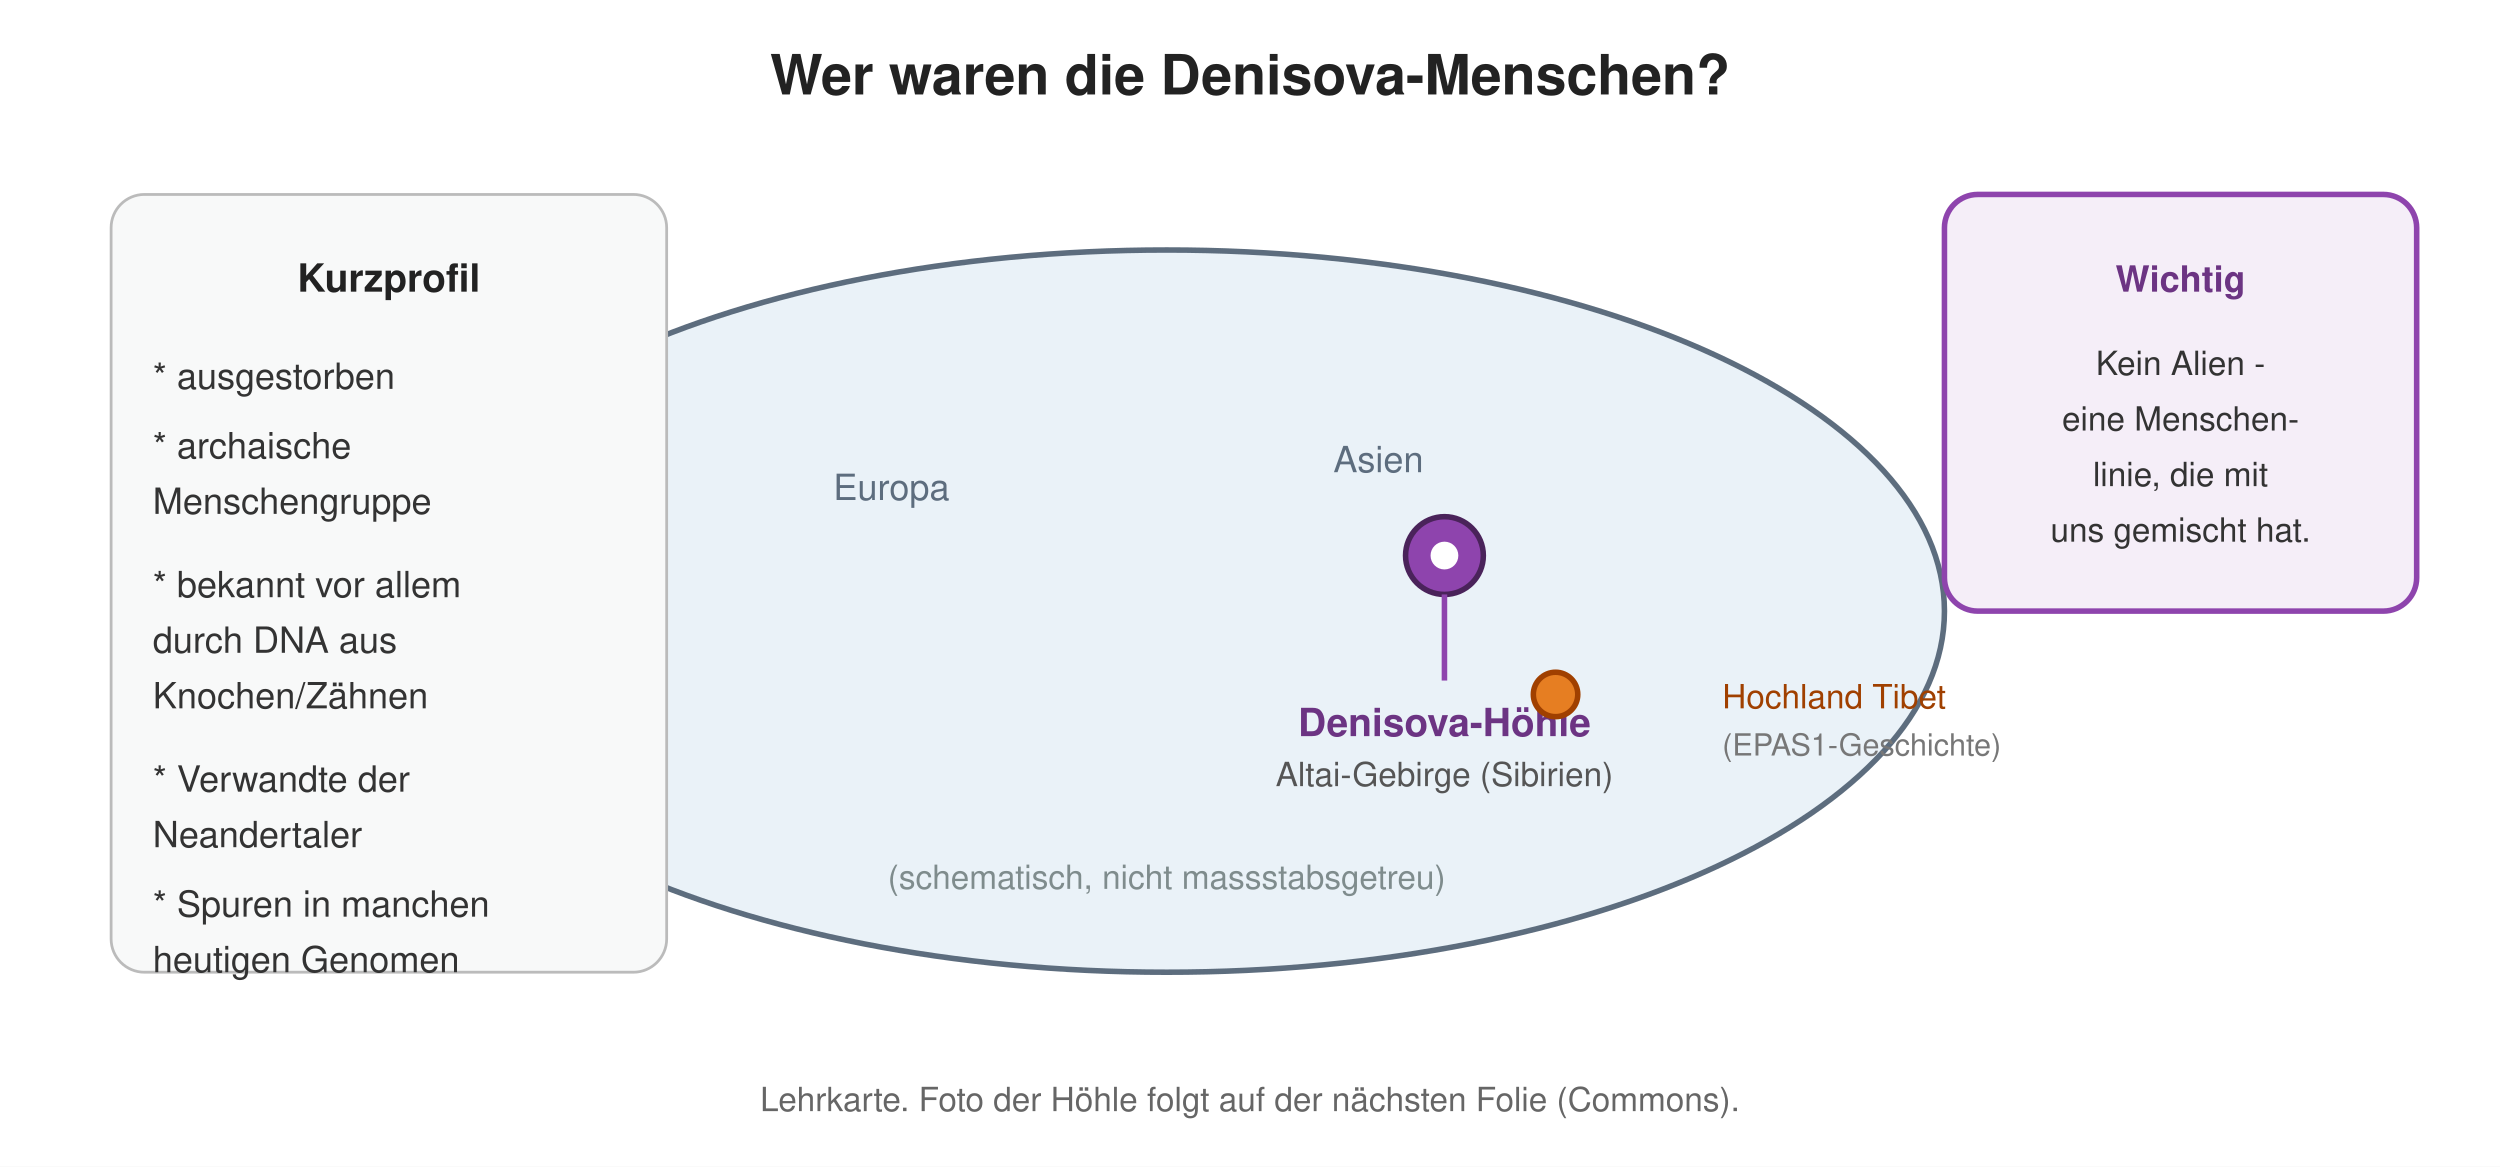
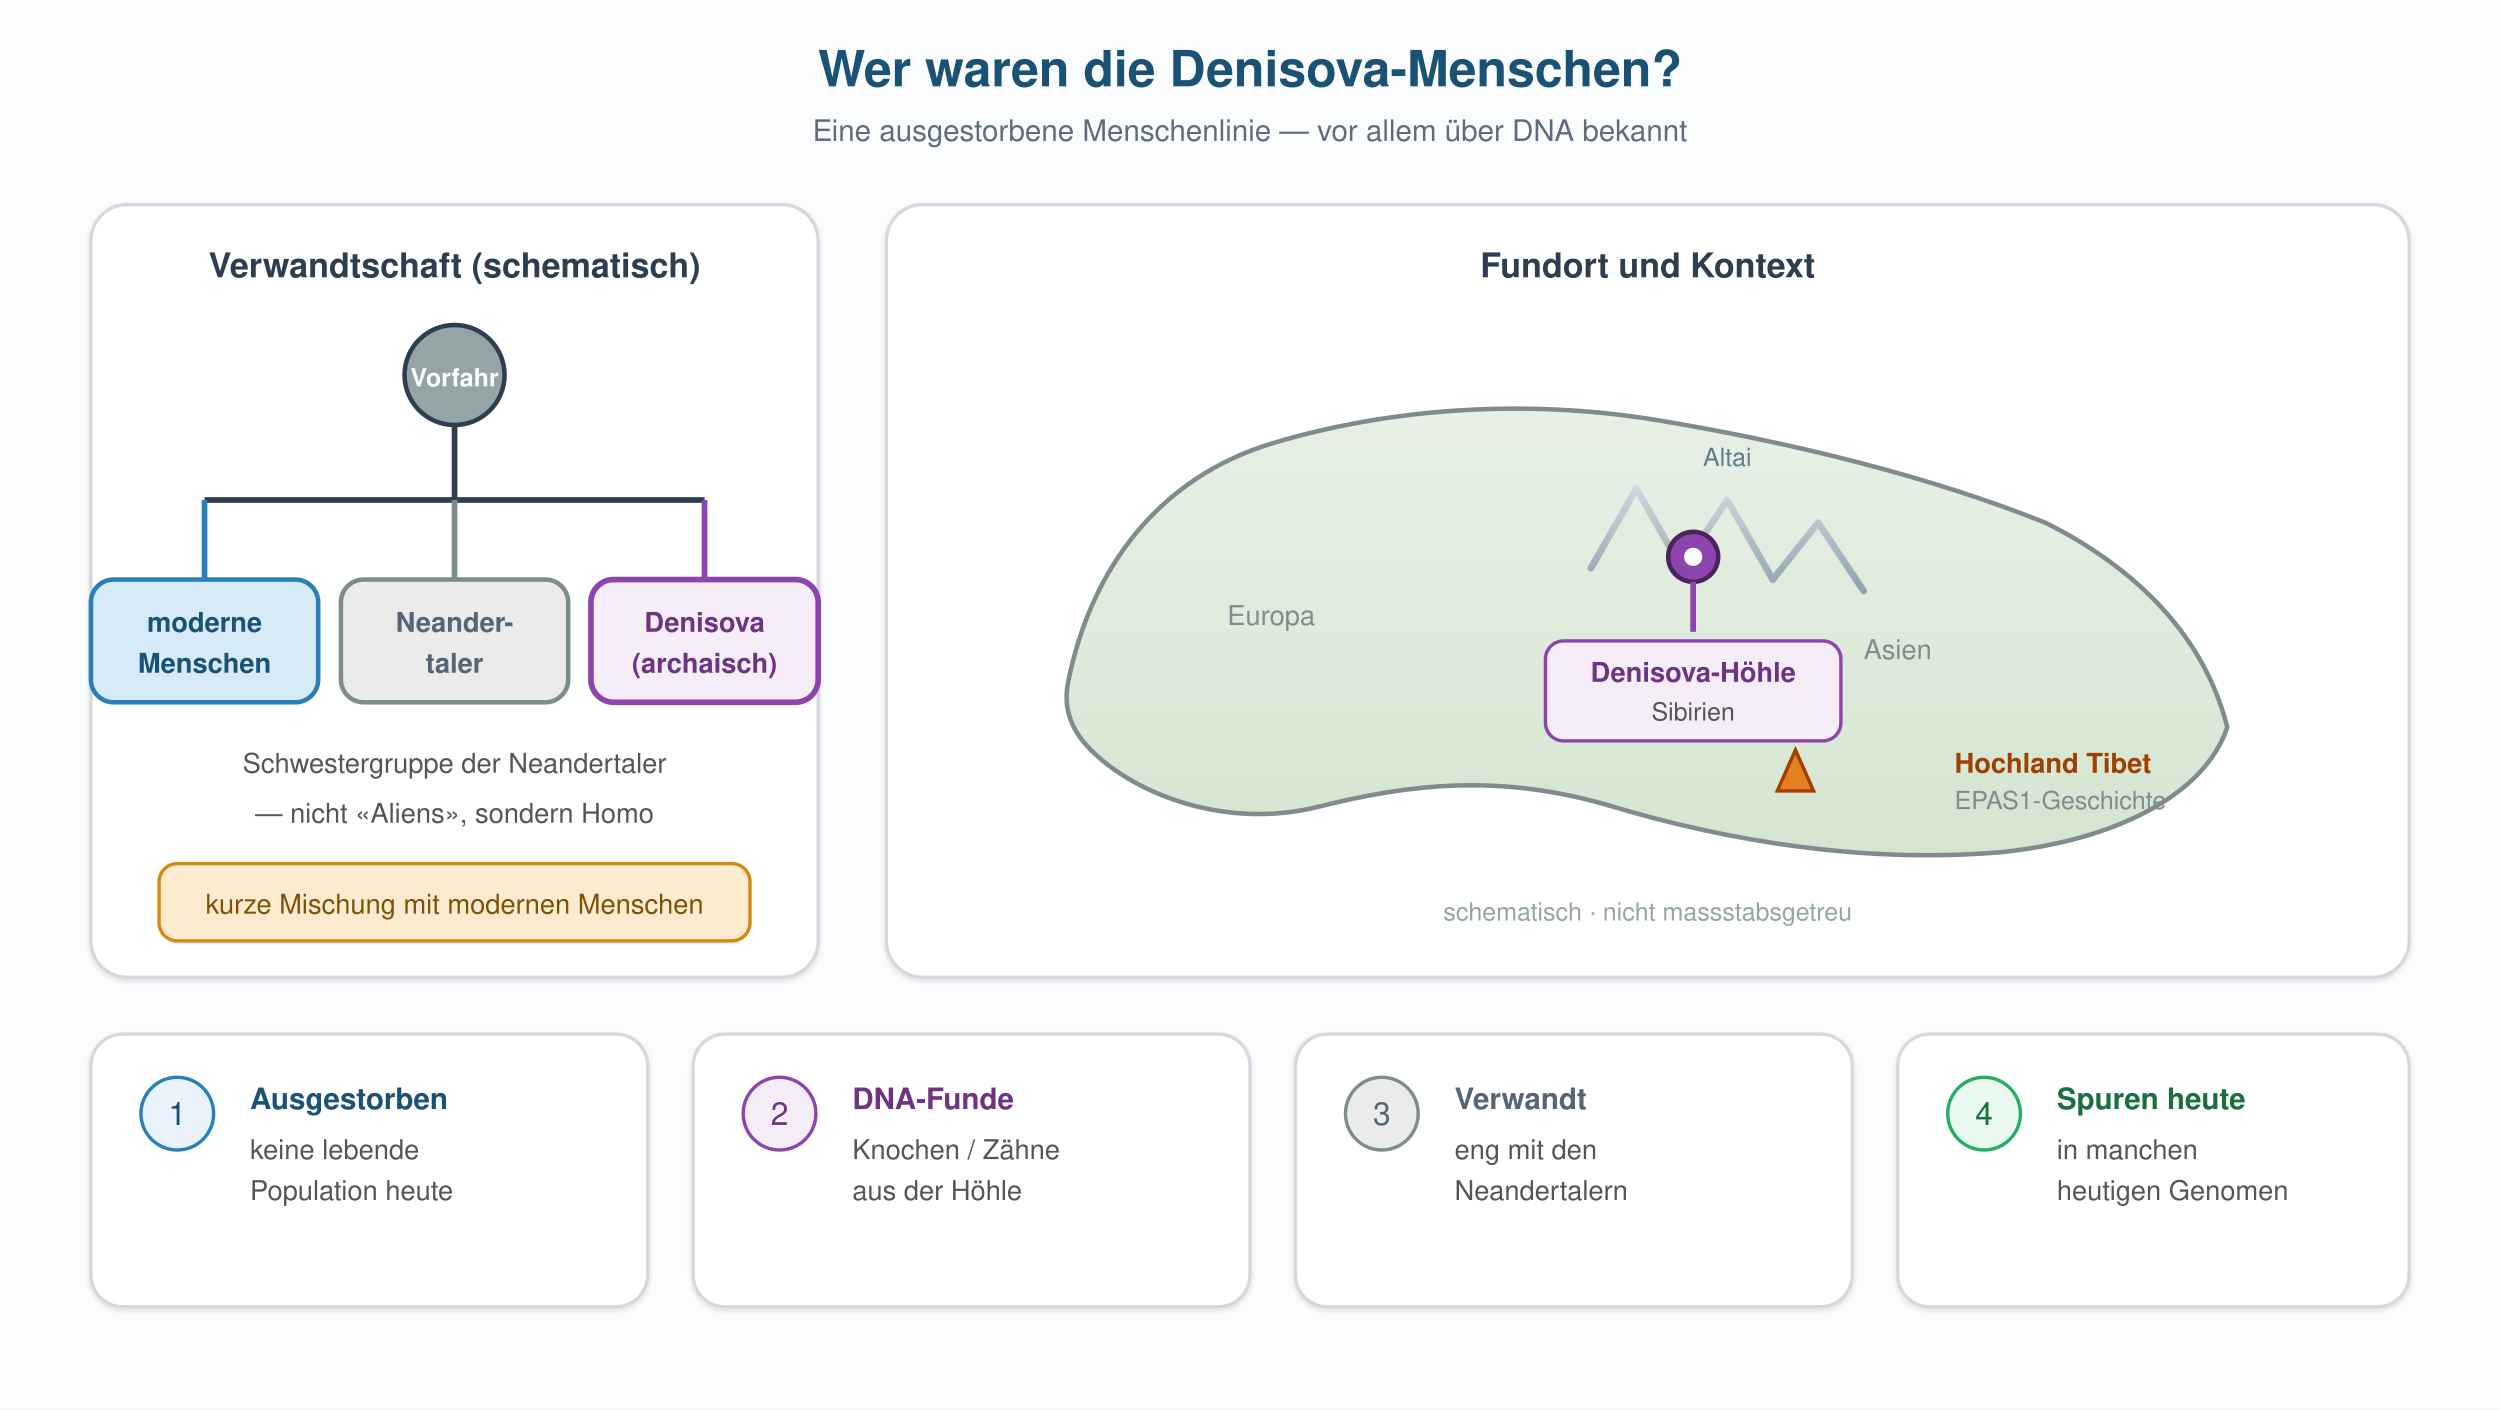
- <svg xmlns="http://www.w3.org/2000/svg" width="900" height="420" viewBox="0 0 900 420">
-   <rect width="900" height="420" fill="white" />
-   <text x="450" y="34" text-anchor="middle" font-family="Helvetica, Arial, sans-serif" font-size="20" font-weight="bold" fill="#222">Wer waren die Denisova-Menschen?</text>
-   <ellipse cx="420" cy="220" rx="280" ry="130" fill="#eaf2f8" stroke="#5d6d7e" stroke-width="2" />
-   <text x="300" y="180" font-family="Helvetica, Arial, sans-serif" font-size="13" fill="#5d6d7e">Europa</text>
-   <text x="480" y="170" font-family="Helvetica, Arial, sans-serif" font-size="13" fill="#5d6d7e">Asien</text>
-   <text x="420" y="320" text-anchor="middle" font-family="Helvetica, Arial, sans-serif" font-size="12" fill="#7f8c8d">(schematisch, nicht massstabsgetreu)</text>
-   <circle cx="520" cy="200" r="14" fill="#8e44ad" stroke="#4a235a" stroke-width="2" />
-   <circle cx="520" cy="200" r="5" fill="white" />
-   <line x1="520" y1="214" x2="520" y2="245" stroke="#8e44ad" stroke-width="2" />
-   <text x="520" y="265" text-anchor="middle" font-family="Helvetica, Arial, sans-serif" font-size="14" font-weight="bold" fill="#6c3483">Denisova-Höhle</text>
-   <text x="520" y="283" text-anchor="middle" font-family="Helvetica, Arial, sans-serif" font-size="12" fill="#555">Altai-Gebirge (Sibirien)</text>
-   <circle cx="560" cy="250" r="8" fill="#e67e22" stroke="#a04000" stroke-width="2" />
-   <text x="620" y="255" font-family="Helvetica, Arial, sans-serif" font-size="12" fill="#a04000">Hochland Tibet</text>
-   <text x="620" y="272" font-family="Helvetica, Arial, sans-serif" font-size="11" fill="#777">(EPAS1-Geschichte)</text>
-   <rect x="40" y="70" width="200" height="280" rx="12" fill="#f8f9f9" stroke="#bbb" />
-   <text x="140" y="105" text-anchor="middle" font-family="Helvetica, Arial, sans-serif" font-size="14" font-weight="bold" fill="#222">Kurzprofil</text>
-   <text x="55" y="140" font-family="Helvetica, Arial, sans-serif" font-size="13" fill="#333">* ausgestorben</text>
-   <text x="55" y="165" font-family="Helvetica, Arial, sans-serif" font-size="13" fill="#333">* archaische</text>
-   <text x="55" y="185" font-family="Helvetica, Arial, sans-serif" font-size="13" fill="#333">  Menschengruppe</text>
-   <text x="55" y="215" font-family="Helvetica, Arial, sans-serif" font-size="13" fill="#333">* bekannt vor allem</text>
-   <text x="55" y="235" font-family="Helvetica, Arial, sans-serif" font-size="13" fill="#333">  durch DNA aus</text>
-   <text x="55" y="255" font-family="Helvetica, Arial, sans-serif" font-size="13" fill="#333">  Knochen/Zähnen</text>
-   <text x="55" y="285" font-family="Helvetica, Arial, sans-serif" font-size="13" fill="#333">* Verwandte der</text>
-   <text x="55" y="305" font-family="Helvetica, Arial, sans-serif" font-size="13" fill="#333">  Neandertaler</text>
-   <text x="55" y="330" font-family="Helvetica, Arial, sans-serif" font-size="13" fill="#333">* Spuren in manchen</text>
-   <text x="55" y="350" font-family="Helvetica, Arial, sans-serif" font-size="13" fill="#333">  heutigen Genomen</text>
-   <rect x="700" y="70" width="170" height="150" rx="12" fill="#f5eef8" stroke="#8e44ad" stroke-width="2" />
-   <text x="785" y="105" text-anchor="middle" font-family="Helvetica, Arial, sans-serif" font-size="13" font-weight="bold" fill="#6c3483">Wichtig</text>
-   <text x="785" y="135" text-anchor="middle" font-family="Helvetica, Arial, sans-serif" font-size="12" fill="#333">Kein Alien -</text>
-   <text x="785" y="155" text-anchor="middle" font-family="Helvetica, Arial, sans-serif" font-size="12" fill="#333">eine Menschen-</text>
-   <text x="785" y="175" text-anchor="middle" font-family="Helvetica, Arial, sans-serif" font-size="12" fill="#333">linie, die mit</text>
-   <text x="785" y="195" text-anchor="middle" font-family="Helvetica, Arial, sans-serif" font-size="12" fill="#333">uns gemischt hat.</text>
-   <text x="450" y="400" text-anchor="middle" font-family="Helvetica, Arial, sans-serif" font-size="12" fill="#666">Lehrkarte. Foto der Höhle folgt auf der nächsten Folie (Commons).</text>
+ <svg xmlns="http://www.w3.org/2000/svg" width="1100" height="620" viewBox="0 0 1100 620">
+   <defs>
+     <linearGradient id="land" x1="0" y1="0" x2="0" y2="1">
+       <stop offset="0%" stop-color="#e8f0e6" />
+       <stop offset="100%" stop-color="#d5e5d0" />
+     </linearGradient>
+     <linearGradient id="mount" x1="0" y1="0" x2="0" y2="1">
+       <stop offset="0%" stop-color="#cfd8dc" />
+       <stop offset="100%" stop-color="#90a4ae" />
+     </linearGradient>
+     <filter id="soft" x="-10%" y="-10%" width="120%" height="120%">
+       <feDropShadow dx="0" dy="1" stdDeviation="1.2" flood-color="#000" flood-opacity="0.12" />
+     </filter>
+   </defs>
+   <rect width="1100" height="620" fill="#fbfcfd" />
+   <text x="550" y="38" text-anchor="middle" font-family="Helvetica, Arial, sans-serif" font-size="22" font-weight="bold" fill="#1a5276">Wer waren die Denisova-Menschen?</text>
+   <text x="550" y="62" text-anchor="middle" font-family="Helvetica, Arial, sans-serif" font-size="13" fill="#5d6d7e">Eine ausgestorbene Menschenlinie — vor allem über DNA bekannt</text>
+   <rect x="40" y="90" width="320" height="340" rx="16" fill="white" stroke="#d5d8dc" stroke-width="1.5" filter="url(#soft)" />
+   <text x="200" y="122" text-anchor="middle" font-family="Helvetica, Arial, sans-serif" font-size="15" font-weight="bold" fill="#2c3e50">Verwandtschaft (schematisch)</text>
+   <circle cx="200" cy="165" r="22" fill="#95a5a6" stroke="#2c3e50" stroke-width="2" />
+   <text x="200" y="170" text-anchor="middle" font-family="Helvetica, Arial, sans-serif" font-size="11" fill="white" font-weight="bold">Vorfahr</text>
+   <line x1="200" y1="187" x2="200" y2="220" stroke="#2c3e50" stroke-width="2.5" />
+   <line x1="90" y1="220" x2="310" y2="220" stroke="#2c3e50" stroke-width="2.5" />
+   <line x1="90" y1="220" x2="90" y2="255" stroke="#2980b9" stroke-width="2.5" />
+   <line x1="200" y1="220" x2="200" y2="255" stroke="#7f8c8d" stroke-width="2.5" />
+   <line x1="310" y1="220" x2="310" y2="255" stroke="#8e44ad" stroke-width="2.5" />
+   <rect x="40" y="255" width="100" height="54" rx="10" fill="#d6eaf8" stroke="#2980b9" stroke-width="2" />
+   <text x="90" y="278" text-anchor="middle" font-family="Helvetica, Arial, sans-serif" font-size="12" font-weight="bold" fill="#1a5276">moderne</text>
+   <text x="90" y="296" text-anchor="middle" font-family="Helvetica, Arial, sans-serif" font-size="12" font-weight="bold" fill="#1a5276">Menschen</text>
+   <rect x="150" y="255" width="100" height="54" rx="10" fill="#ebebeb" stroke="#7f8c8d" stroke-width="2" />
+   <text x="200" y="278" text-anchor="middle" font-family="Helvetica, Arial, sans-serif" font-size="12" font-weight="bold" fill="#566573">Neander-</text>
+   <text x="200" y="296" text-anchor="middle" font-family="Helvetica, Arial, sans-serif" font-size="12" font-weight="bold" fill="#566573">taler</text>
+   <rect x="260" y="255" width="100" height="54" rx="10" fill="#f5eef8" stroke="#8e44ad" stroke-width="2.5" />
+   <text x="310" y="278" text-anchor="middle" font-family="Helvetica, Arial, sans-serif" font-size="12" font-weight="bold" fill="#6c3483">Denisova</text>
+   <text x="310" y="296" text-anchor="middle" font-family="Helvetica, Arial, sans-serif" font-size="12" font-weight="bold" fill="#6c3483">(archaisch)</text>
+   <text x="200" y="340" text-anchor="middle" font-family="Helvetica, Arial, sans-serif" font-size="12" fill="#555">Schwestergruppe der Neandertaler</text>
+   <text x="200" y="362" text-anchor="middle" font-family="Helvetica, Arial, sans-serif" font-size="12" fill="#555">— nicht «Aliens», sondern Homo</text>
+   <rect x="70" y="380" width="260" height="34" rx="8" fill="#fdebd0" stroke="#d68910" stroke-width="1.5" />
+   <text x="200" y="402" text-anchor="middle" font-family="Helvetica, Arial, sans-serif" font-size="12" fill="#7e5109">kurze Mischung mit modernen Menschen</text>
+   <rect x="390" y="90" width="670" height="340" rx="16" fill="white" stroke="#d5d8dc" stroke-width="1.5" filter="url(#soft)" />
+   <text x="725" y="122" text-anchor="middle" font-family="Helvetica, Arial, sans-serif" font-size="15" font-weight="bold" fill="#2c3e50">Fundort und Kontext</text>
+   <path d="M470 300            C480 250, 510 210, 560 195            C610 180, 670 175, 730 185            C790 195, 850 210, 900 230            C940 250, 970 280, 980 320            C970 350, 930 370, 880 375            C820 380, 760 370, 710 355            C660 340, 620 345, 580 355            C540 365, 500 350, 480 330            C470 320, 468 310, 470 300 Z" fill="url(#land)" stroke="#7f8c8d" stroke-width="2" />
+   <path d="M700 250 L720 215 L740 250 L760 220 L780 255 L800 230 L820 260" fill="none" stroke="url(#mount)" stroke-width="3" stroke-linecap="round" stroke-linejoin="round" />
+   <text x="760" y="205" text-anchor="middle" font-family="Helvetica, Arial, sans-serif" font-size="11" fill="#607d8b">Altai</text>
+   <text x="540" y="275" font-family="Helvetica, Arial, sans-serif" font-size="12" fill="#7f8c8d">Europa</text>
+   <text x="820" y="290" font-family="Helvetica, Arial, sans-serif" font-size="12" fill="#7f8c8d">Asien</text>
+   <circle cx="745" cy="245" r="11" fill="#8e44ad" stroke="#4a235a" stroke-width="2" />
+   <circle cx="745" cy="245" r="4" fill="white" />
+   <line x1="745" y1="256" x2="745" y2="278" stroke="#8e44ad" stroke-width="2.5" />
+   <rect x="680" y="282" width="130" height="44" rx="8" fill="#f5eef8" stroke="#8e44ad" stroke-width="1.5" />
+   <text x="745" y="300" text-anchor="middle" font-family="Helvetica, Arial, sans-serif" font-size="12" font-weight="bold" fill="#6c3483">Denisova-Höhle</text>
+   <text x="745" y="317" text-anchor="middle" font-family="Helvetica, Arial, sans-serif" font-size="11" fill="#555">Sibirien</text>
+   <polygon points="790,330 798,348 782,348" fill="#e67e22" stroke="#a04000" stroke-width="1.5" />
+   <text x="860" y="340" font-family="Helvetica, Arial, sans-serif" font-size="12" font-weight="bold" fill="#a04000">Hochland Tibet</text>
+   <text x="860" y="356" font-family="Helvetica, Arial, sans-serif" font-size="11" fill="#7f8c8d">EPAS1-Geschichte</text>
+   <text x="725" y="405" text-anchor="middle" font-family="Helvetica, Arial, sans-serif" font-size="11" fill="#95a5a6">schematisch · nicht massstabsgetreu</text>
+   <rect x="40" y="455" width="245" height="120" rx="14" fill="white" stroke="#d5d8dc" stroke-width="1.5" filter="url(#soft)" />
+   <circle cx="78" cy="490" r="16" fill="#eaf2fb" stroke="#2980b9" stroke-width="1.5" />
+   <text x="78" y="495" text-anchor="middle" font-family="Helvetica, Arial, sans-serif" font-size="14" fill="#1a5276">1</text>
+   <text x="110" y="488" font-family="Helvetica, Arial, sans-serif" font-size="13" font-weight="bold" fill="#1a5276">Ausgestorben</text>
+   <text x="110" y="510" font-family="Helvetica, Arial, sans-serif" font-size="12" fill="#555">keine lebende</text>
+   <text x="110" y="528" font-family="Helvetica, Arial, sans-serif" font-size="12" fill="#555">Population heute</text>
+   <rect x="305" y="455" width="245" height="120" rx="14" fill="white" stroke="#d5d8dc" stroke-width="1.5" filter="url(#soft)" />
+   <circle cx="343" cy="490" r="16" fill="#f5eef8" stroke="#8e44ad" stroke-width="1.5" />
+   <text x="343" y="495" text-anchor="middle" font-family="Helvetica, Arial, sans-serif" font-size="14" fill="#6c3483">2</text>
+   <text x="375" y="488" font-family="Helvetica, Arial, sans-serif" font-size="13" font-weight="bold" fill="#6c3483">DNA-Funde</text>
+   <text x="375" y="510" font-family="Helvetica, Arial, sans-serif" font-size="12" fill="#555">Knochen / Zähne</text>
+   <text x="375" y="528" font-family="Helvetica, Arial, sans-serif" font-size="12" fill="#555">aus der Höhle</text>
+   <rect x="570" y="455" width="245" height="120" rx="14" fill="white" stroke="#d5d8dc" stroke-width="1.5" filter="url(#soft)" />
+   <circle cx="608" cy="490" r="16" fill="#ebebeb" stroke="#7f8c8d" stroke-width="1.5" />
+   <text x="608" y="495" text-anchor="middle" font-family="Helvetica, Arial, sans-serif" font-size="14" fill="#566573">3</text>
+   <text x="640" y="488" font-family="Helvetica, Arial, sans-serif" font-size="13" font-weight="bold" fill="#566573">Verwandt</text>
+   <text x="640" y="510" font-family="Helvetica, Arial, sans-serif" font-size="12" fill="#555">eng mit den</text>
+   <text x="640" y="528" font-family="Helvetica, Arial, sans-serif" font-size="12" fill="#555">Neandertalern</text>
+   <rect x="835" y="455" width="225" height="120" rx="14" fill="white" stroke="#d5d8dc" stroke-width="1.5" filter="url(#soft)" />
+   <circle cx="873" cy="490" r="16" fill="#eafaf1" stroke="#27ae60" stroke-width="1.5" />
+   <text x="873" y="495" text-anchor="middle" font-family="Helvetica, Arial, sans-serif" font-size="14" fill="#196f3d">4</text>
+   <text x="905" y="488" font-family="Helvetica, Arial, sans-serif" font-size="13" font-weight="bold" fill="#196f3d">Spuren heute</text>
+   <text x="905" y="510" font-family="Helvetica, Arial, sans-serif" font-size="12" fill="#555">in manchen</text>
+   <text x="905" y="528" font-family="Helvetica, Arial, sans-serif" font-size="12" fill="#555">heutigen Genomen</text>
</svg>
